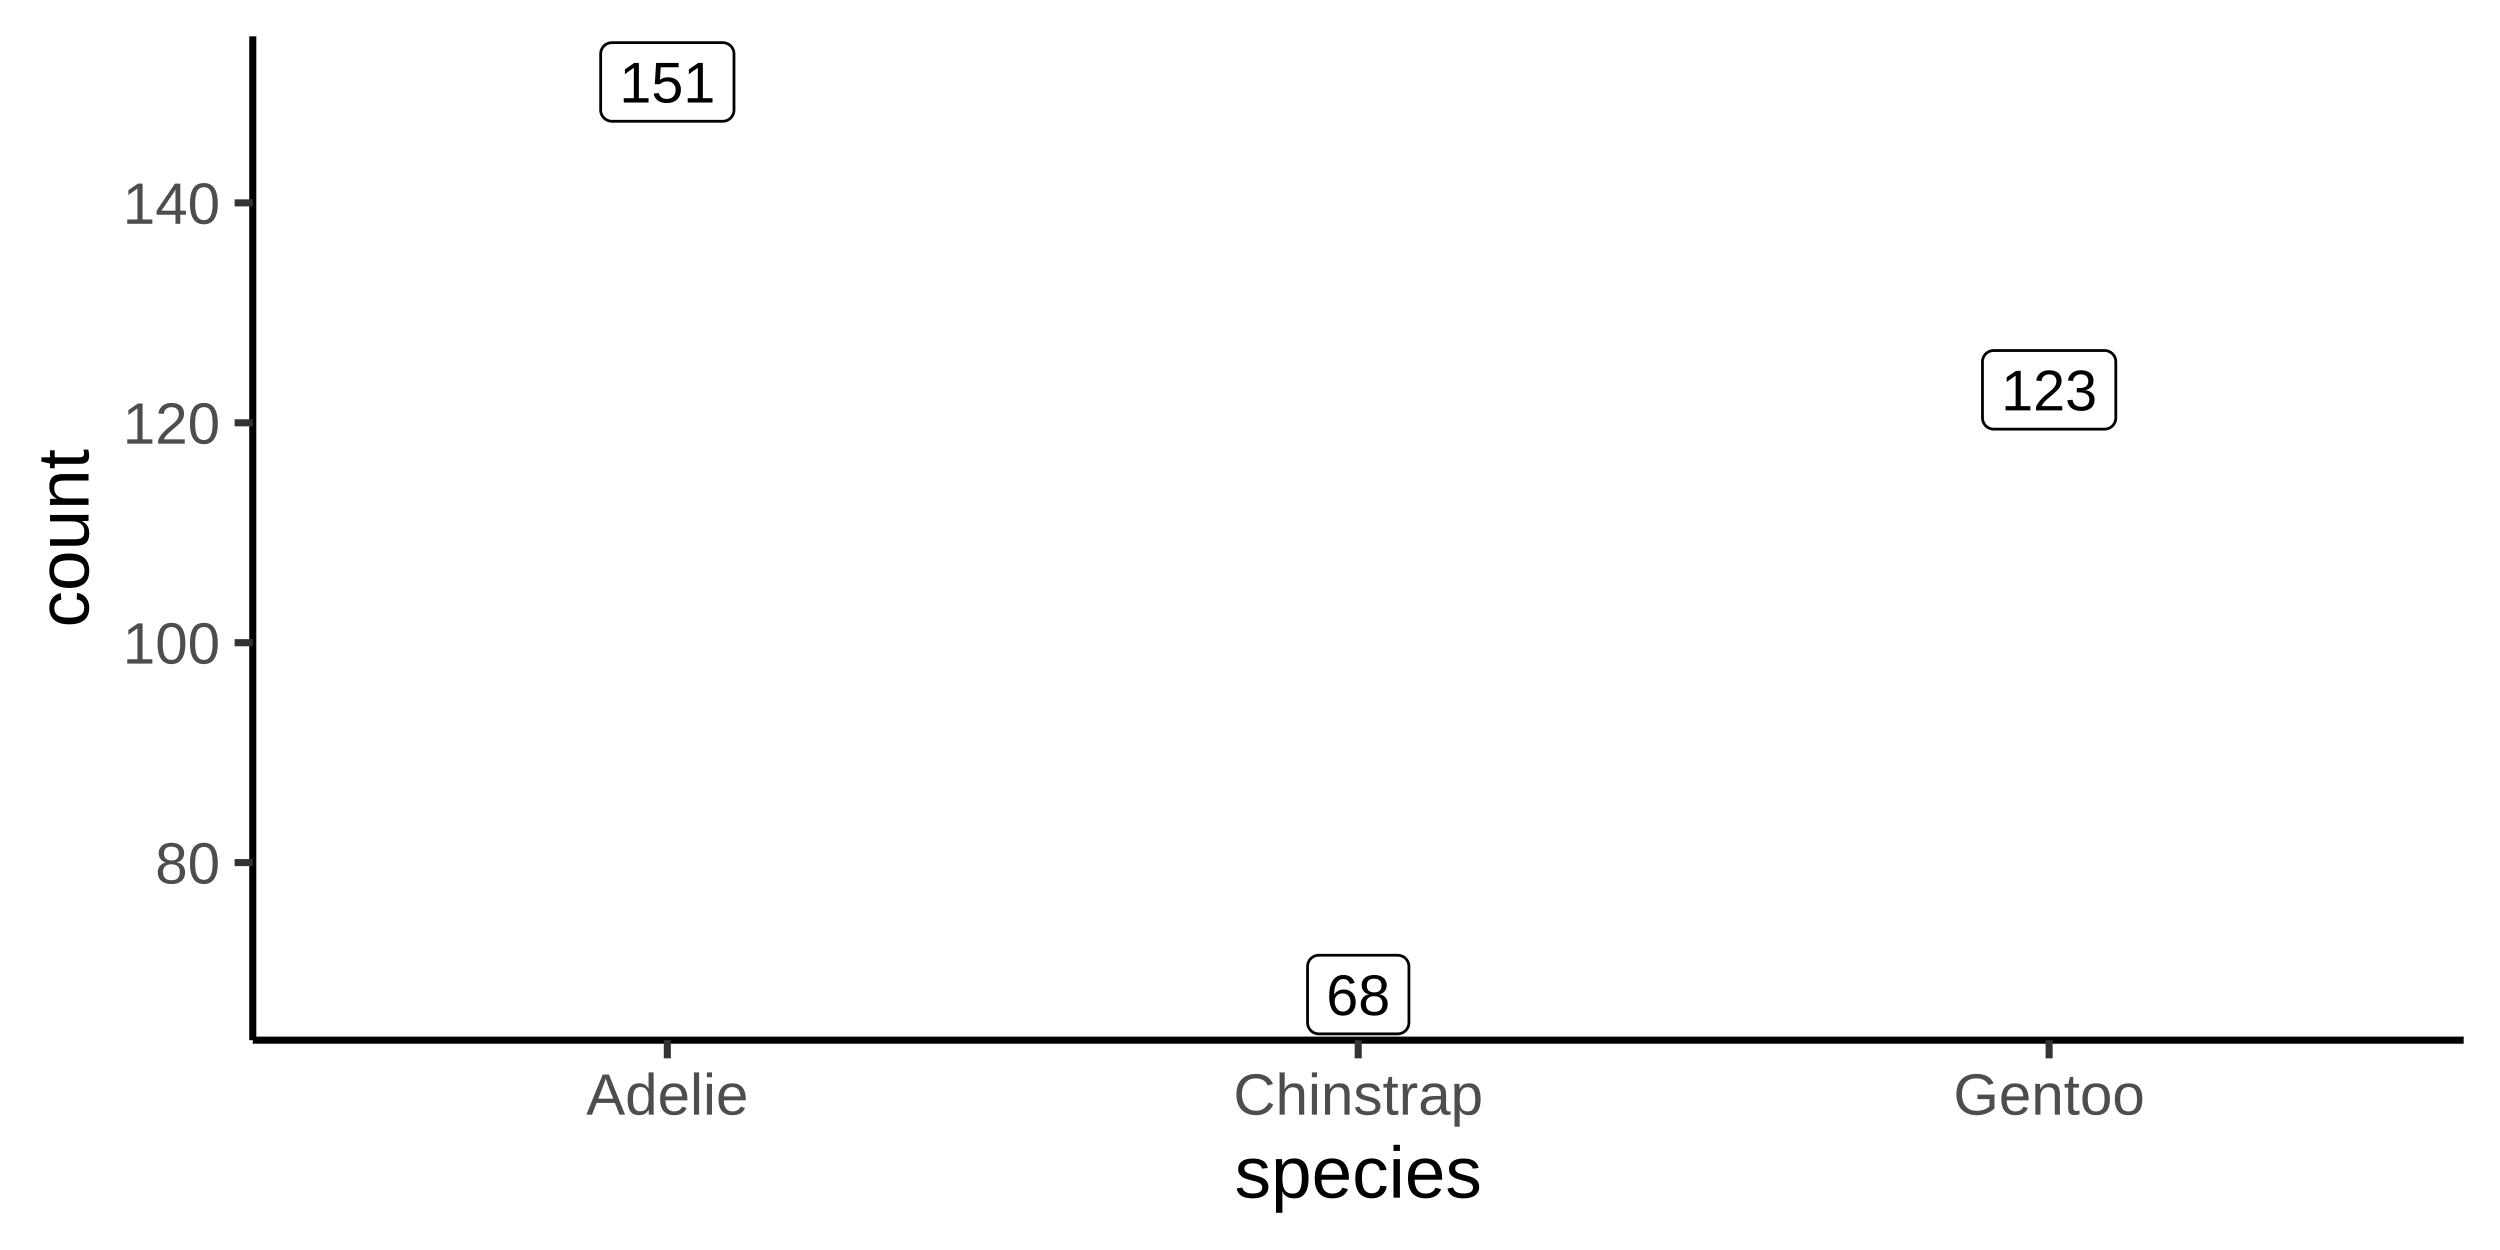
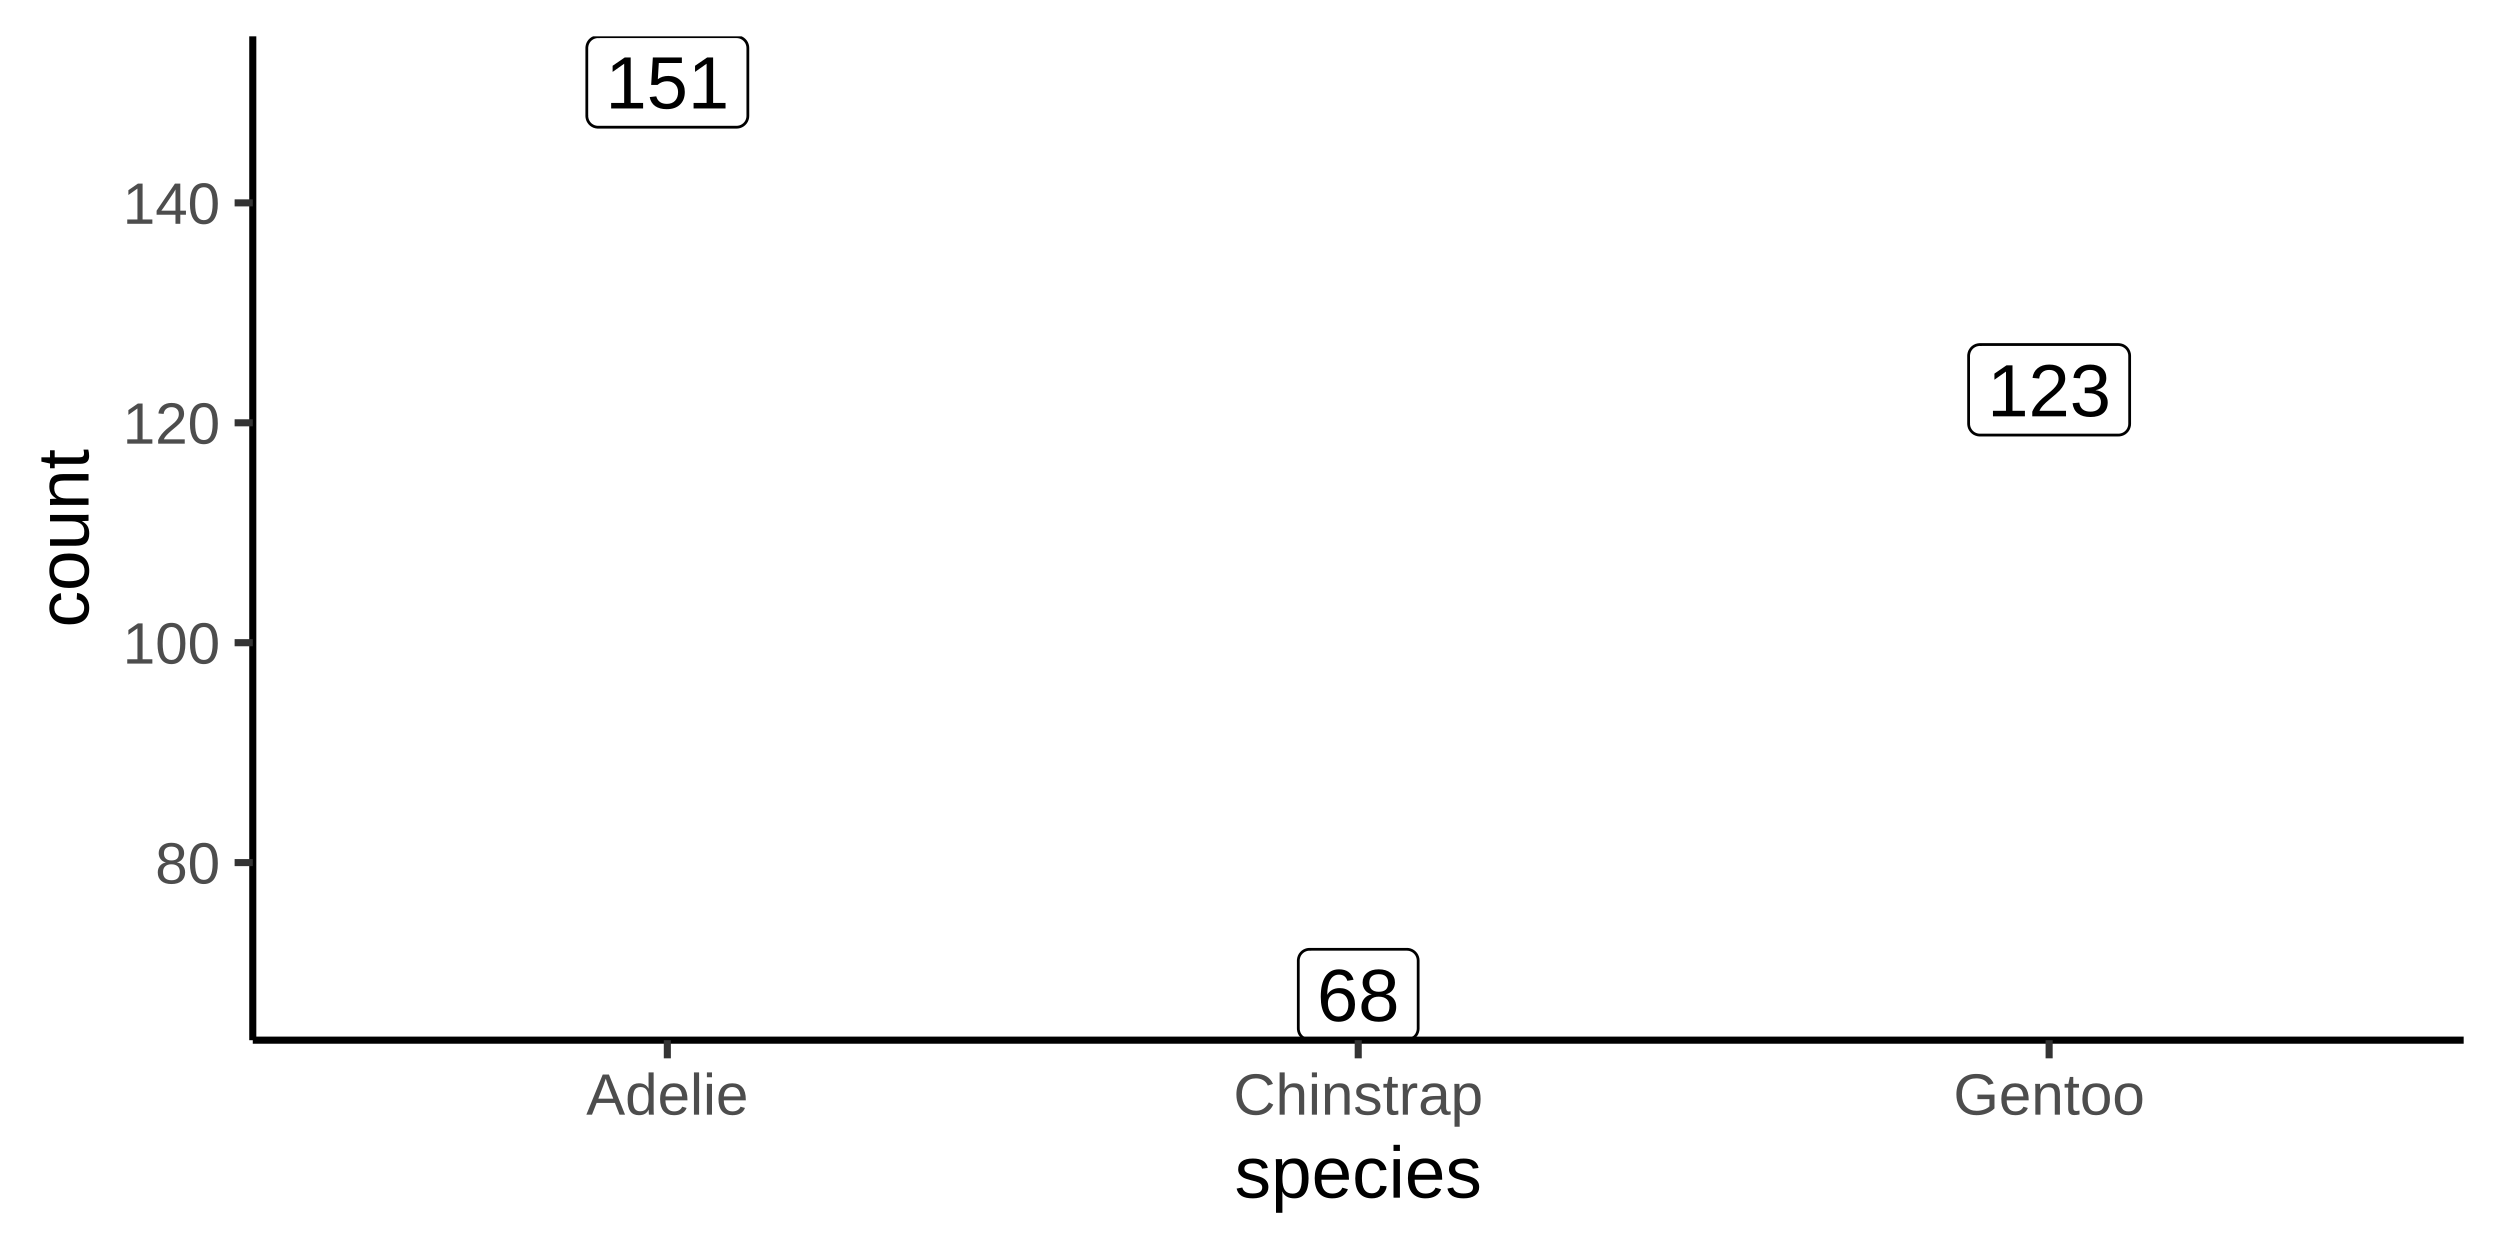
<svg xmlns="http://www.w3.org/2000/svg" class="svglite" width="720.00pt" height="360.00pt" viewBox="0 0 720.00 360.00">
  <defs>
    <style type="text/css">
    .svglite line, .svglite polyline, .svglite polygon, .svglite path, .svglite rect, .svglite circle {
      fill: none;
      stroke: #000000;
      stroke-linecap: round;
      stroke-linejoin: round;
      stroke-miterlimit: 10.00;
    }
    .svglite text {
      white-space: pre;
    }
  </style>
  </defs>
  <rect width="100%" height="100%" style="stroke: none; fill: #FFFFFF;" />
  <defs>
    <clipPath id="cpMC4wMHw3MjAuMDB8MC4wMHwzNjAuMDA=">
      <rect x="0.00" y="0.00" width="720.00" height="360.00" />
    </clipPath>
  </defs>
  <g clip-path="url(#cpMC4wMHw3MjAuMDB8MC4wMHwzNjAuMDA=)">
    <rect x="0.00" y="-0" width="720.00" height="360.00" style="stroke-width: 2.04; stroke: #FFFFFF; fill: #FFFFFF;" />
  </g>
  <defs>
    <clipPath id="cpNzIuODB8NzA5LjU0fDEwLjQ2fDI5OS41Nw==">
      <rect x="72.80" y="10.46" width="636.74" height="289.11" />
    </clipPath>
  </defs>
  <g clip-path="url(#cpNzIuODB8NzA5LjU0fDEwLjQ2fDI5OS41Nw==)">
    <rect x="72.80" y="10.46" width="636.74" height="289.11" style="stroke-width: 2.04; stroke: none; fill: #FFFFFF;" />
-     <polygon points="176.23,34.92 208.15,34.92 208.02,34.92 208.54,34.90 209.06,34.80 209.54,34.61 209.99,34.35 210.40,34.02 210.74,33.63 211.02,33.19 211.23,32.71 211.35,32.20 211.39,31.68 211.39,31.68 211.39,15.52 211.39,15.52 211.35,15.00 211.23,14.49 211.02,14.01 210.74,13.57 210.40,13.18 209.99,12.85 209.54,12.59 209.06,12.41 208.54,12.30 208.15,12.28 176.23,12.28 176.62,12.30 176.10,12.28 175.58,12.35 175.08,12.49 174.61,12.71 174.18,13.01 173.80,13.37 173.49,13.79 173.25,14.25 173.08,14.74 173.00,15.26 172.99,15.52 172.99,31.68 173.00,31.42 173.00,31.94 173.08,32.46 173.25,32.95 173.49,33.42 173.80,33.83 174.18,34.19 174.61,34.49 175.08,34.71 175.58,34.86 176.10,34.92 " style="stroke-width: 0.80; fill: #FFFFFF;" />
-     <text x="192.19" y="29.52" text-anchor="middle" style="font-size: 16.56px; font-family: &quot;Arial&quot;;" textLength="27.60px" lengthAdjust="spacingAndGlyphs">151</text>
-     <polygon points="379.81,297.75 402.53,297.75 402.40,297.75 402.92,297.73 403.43,297.62 403.92,297.44 404.37,297.18 404.78,296.85 405.12,296.46 405.40,296.02 405.61,295.54 405.73,295.03 405.77,294.51 405.77,294.51 405.77,278.35 405.77,278.35 405.73,277.83 405.61,277.32 405.40,276.84 405.12,276.40 404.78,276.01 404.37,275.68 403.92,275.42 403.43,275.24 402.92,275.13 402.53,275.11 379.81,275.11 380.20,275.13 379.68,275.11 379.16,275.17 378.66,275.32 378.19,275.54 377.76,275.84 377.38,276.20 377.07,276.62 376.83,277.08 376.66,277.57 376.58,278.09 376.57,278.35 376.57,294.51 376.58,294.25 376.58,294.77 376.66,295.29 376.83,295.78 377.07,296.24 377.38,296.66 377.76,297.02 378.19,297.32 378.66,297.54 379.16,297.69 379.68,297.75 " style="stroke-width: 0.80; fill: #FFFFFF;" />
-     <text x="391.17" y="292.35" text-anchor="middle" style="font-size: 16.56px; font-family: &quot;Arial&quot;;" textLength="18.40px" lengthAdjust="spacingAndGlyphs">68</text>
-     <polygon points="574.19,123.59 606.11,123.59 605.98,123.59 606.50,123.57 607.02,123.46 607.50,123.28 607.95,123.02 608.36,122.69 608.70,122.30 608.98,121.85 609.19,121.38 609.31,120.87 609.35,120.35 609.35,120.35 609.35,104.19 609.35,104.19 609.31,103.67 609.19,103.16 608.98,102.68 608.70,102.24 608.36,101.85 607.95,101.52 607.50,101.26 607.02,101.07 606.50,100.97 606.11,100.95 574.19,100.95 574.58,100.97 574.06,100.95 573.54,101.01 573.04,101.16 572.57,101.38 572.14,101.68 571.76,102.04 571.45,102.45 571.21,102.92 571.04,103.41 570.96,103.92 570.95,104.19 570.95,120.35 570.96,120.09 570.96,120.61 571.04,121.12 571.21,121.62 571.45,122.08 571.76,122.50 572.14,122.86 572.57,123.16 573.04,123.38 573.54,123.52 574.06,123.59 " style="stroke-width: 0.80; fill: #FFFFFF;" />
-     <text x="590.15" y="118.19" text-anchor="middle" style="font-size: 16.56px; font-family: &quot;Arial&quot;;" textLength="27.60px" lengthAdjust="spacingAndGlyphs">123</text>
+     <polygon points="172.24,36.64 212.14,36.64 212.01,36.64 212.53,36.61 213.04,36.51 213.53,36.32 213.98,36.06 214.38,35.73 214.73,35.34 215.01,34.90 215.21,34.42 215.34,33.92 215.38,33.40 215.38,33.40 215.38,13.81 215.38,13.81 215.34,13.29 215.21,12.78 215.01,12.30 214.73,11.86 214.38,11.47 213.98,11.14 213.53,10.88 213.04,10.69 212.53,10.59 212.14,10.57 172.24,10.57 172.63,10.59 172.11,10.57 171.60,10.63 171.09,10.78 170.62,11.00 170.19,11.30 169.82,11.66 169.51,12.07 169.26,12.54 169.10,13.03 169.01,13.55 169.00,13.81 169.00,33.40 169.01,33.14 169.01,33.66 169.10,34.17 169.26,34.67 169.51,35.13 169.82,35.55 170.19,35.91 170.62,36.20 171.09,36.43 171.60,36.57 172.11,36.64 " style="stroke-width: 0.80; fill: #FFFFFF;" />
+     <text x="192.19" y="31.24" text-anchor="middle" style="font-size: 21.34px; font-family: &quot;Arial&quot;;" textLength="35.58px" lengthAdjust="spacingAndGlyphs">151</text>
+     <polygon points="377.15,299.47 405.19,299.47 405.06,299.46 405.58,299.44 406.09,299.34 406.58,299.15 407.03,298.89 407.43,298.56 407.78,298.17 408.06,297.73 408.26,297.25 408.39,296.75 408.43,296.23 408.43,296.23 408.43,276.64 408.43,276.64 408.39,276.12 408.26,275.61 408.06,275.13 407.78,274.69 407.43,274.30 407.03,273.97 406.58,273.71 406.09,273.52 405.58,273.42 405.19,273.40 377.15,273.40 377.54,273.42 377.02,273.40 376.50,273.46 376.00,273.61 375.53,273.83 375.10,274.13 374.73,274.49 374.41,274.90 374.17,275.37 374.01,275.86 373.92,276.37 373.91,276.64 373.91,296.23 373.92,295.97 373.92,296.49 374.01,297.00 374.17,297.50 374.41,297.96 374.73,298.37 375.10,298.74 375.53,299.03 376.00,299.26 376.50,299.40 377.02,299.46 " style="stroke-width: 0.80; fill: #FFFFFF;" />
+     <text x="391.17" y="294.07" text-anchor="middle" style="font-size: 21.34px; font-family: &quot;Arial&quot;;" textLength="23.72px" lengthAdjust="spacingAndGlyphs">68</text>
+     <polygon points="570.20,125.30 610.10,125.30 609.97,125.30 610.49,125.28 611.00,125.17 611.49,124.99 611.94,124.73 612.34,124.40 612.69,124.01 612.97,123.57 613.17,123.09 613.30,122.58 613.34,122.06 613.34,122.06 613.34,102.47 613.34,102.47 613.30,101.95 613.17,101.45 612.97,100.97 612.69,100.53 612.34,100.13 611.94,99.81 611.49,99.54 611.00,99.36 610.49,99.26 610.10,99.23 570.20,99.23 570.59,99.26 570.07,99.23 569.56,99.30 569.05,99.44 568.58,99.67 568.15,99.96 567.78,100.32 567.47,100.74 567.22,101.20 567.06,101.70 566.97,102.21 566.96,102.47 566.96,122.06 566.97,121.80 566.97,122.32 567.06,122.84 567.22,123.33 567.47,123.79 567.78,124.21 568.15,124.57 568.58,124.87 569.05,125.09 569.56,125.24 570.07,125.30 " style="stroke-width: 0.80; fill: #FFFFFF;" />
+     <text x="590.15" y="119.90" text-anchor="middle" style="font-size: 21.34px; font-family: &quot;Arial&quot;;" textLength="35.58px" lengthAdjust="spacingAndGlyphs">123</text>
  </g>
  <g clip-path="url(#cpMC4wMHw3MjAuMDB8MC4wMHwzNjAuMDA=)">
    <polyline points="72.80,299.57 72.80,10.46 " style="stroke-width: 2.04; stroke-linecap: butt;" />
    <text x="63.39" y="254.45" text-anchor="end" style="font-size: 16.80px;fill: #4D4D4D; font-family: &quot;Arial&quot;;" textLength="18.69px" lengthAdjust="spacingAndGlyphs">80</text>
    <text x="63.39" y="191.11" text-anchor="end" style="font-size: 16.80px;fill: #4D4D4D; font-family: &quot;Arial&quot;;" textLength="28.04px" lengthAdjust="spacingAndGlyphs">100</text>
    <text x="63.39" y="127.78" text-anchor="end" style="font-size: 16.80px;fill: #4D4D4D; font-family: &quot;Arial&quot;;" textLength="28.04px" lengthAdjust="spacingAndGlyphs">120</text>
    <text x="63.39" y="64.45" text-anchor="end" style="font-size: 16.80px;fill: #4D4D4D; font-family: &quot;Arial&quot;;" textLength="28.04px" lengthAdjust="spacingAndGlyphs">140</text>
    <polyline points="67.57,248.43 72.80,248.43 " style="stroke-width: 2.04; stroke: #333333; stroke-linecap: butt;" />
    <polyline points="67.57,185.10 72.80,185.10 " style="stroke-width: 2.04; stroke: #333333; stroke-linecap: butt;" />
    <polyline points="67.57,121.77 72.80,121.77 " style="stroke-width: 2.04; stroke: #333333; stroke-linecap: butt;" />
    <polyline points="67.57,58.43 72.80,58.43 " style="stroke-width: 2.04; stroke: #333333; stroke-linecap: butt;" />
    <polyline points="72.80,299.57 709.54,299.57 " style="stroke-width: 2.04; stroke-linecap: butt;" />
    <polyline points="192.19,304.80 192.19,299.57 " style="stroke-width: 2.04; stroke: #333333; stroke-linecap: butt;" />
    <polyline points="391.17,304.80 391.17,299.57 " style="stroke-width: 2.04; stroke: #333333; stroke-linecap: butt;" />
    <polyline points="590.15,304.80 590.15,299.57 " style="stroke-width: 2.04; stroke: #333333; stroke-linecap: butt;" />
    <text x="192.19" y="321.02" text-anchor="middle" style="font-size: 16.80px;fill: #4D4D4D; font-family: &quot;Arial&quot;;" textLength="46.70px" lengthAdjust="spacingAndGlyphs">Adelie</text>
    <text x="391.17" y="321.02" text-anchor="middle" style="font-size: 16.80px;fill: #4D4D4D; font-family: &quot;Arial&quot;;" textLength="71.91px" lengthAdjust="spacingAndGlyphs">Chinstrap</text>
    <text x="590.15" y="321.02" text-anchor="middle" style="font-size: 16.80px;fill: #4D4D4D; font-family: &quot;Arial&quot;;" textLength="55.12px" lengthAdjust="spacingAndGlyphs">Gentoo</text>
    <text x="391.17" y="344.92" text-anchor="middle" style="font-size: 21.00px; font-family: &quot;Arial&quot;;" textLength="71.22px" lengthAdjust="spacingAndGlyphs">species</text>
    <text transform="translate(25.50,155.02) rotate(-90)" text-anchor="middle" style="font-size: 21.00px; font-family: &quot;Arial&quot;;" textLength="51.37px" lengthAdjust="spacingAndGlyphs">count</text>
  </g>
</svg>
